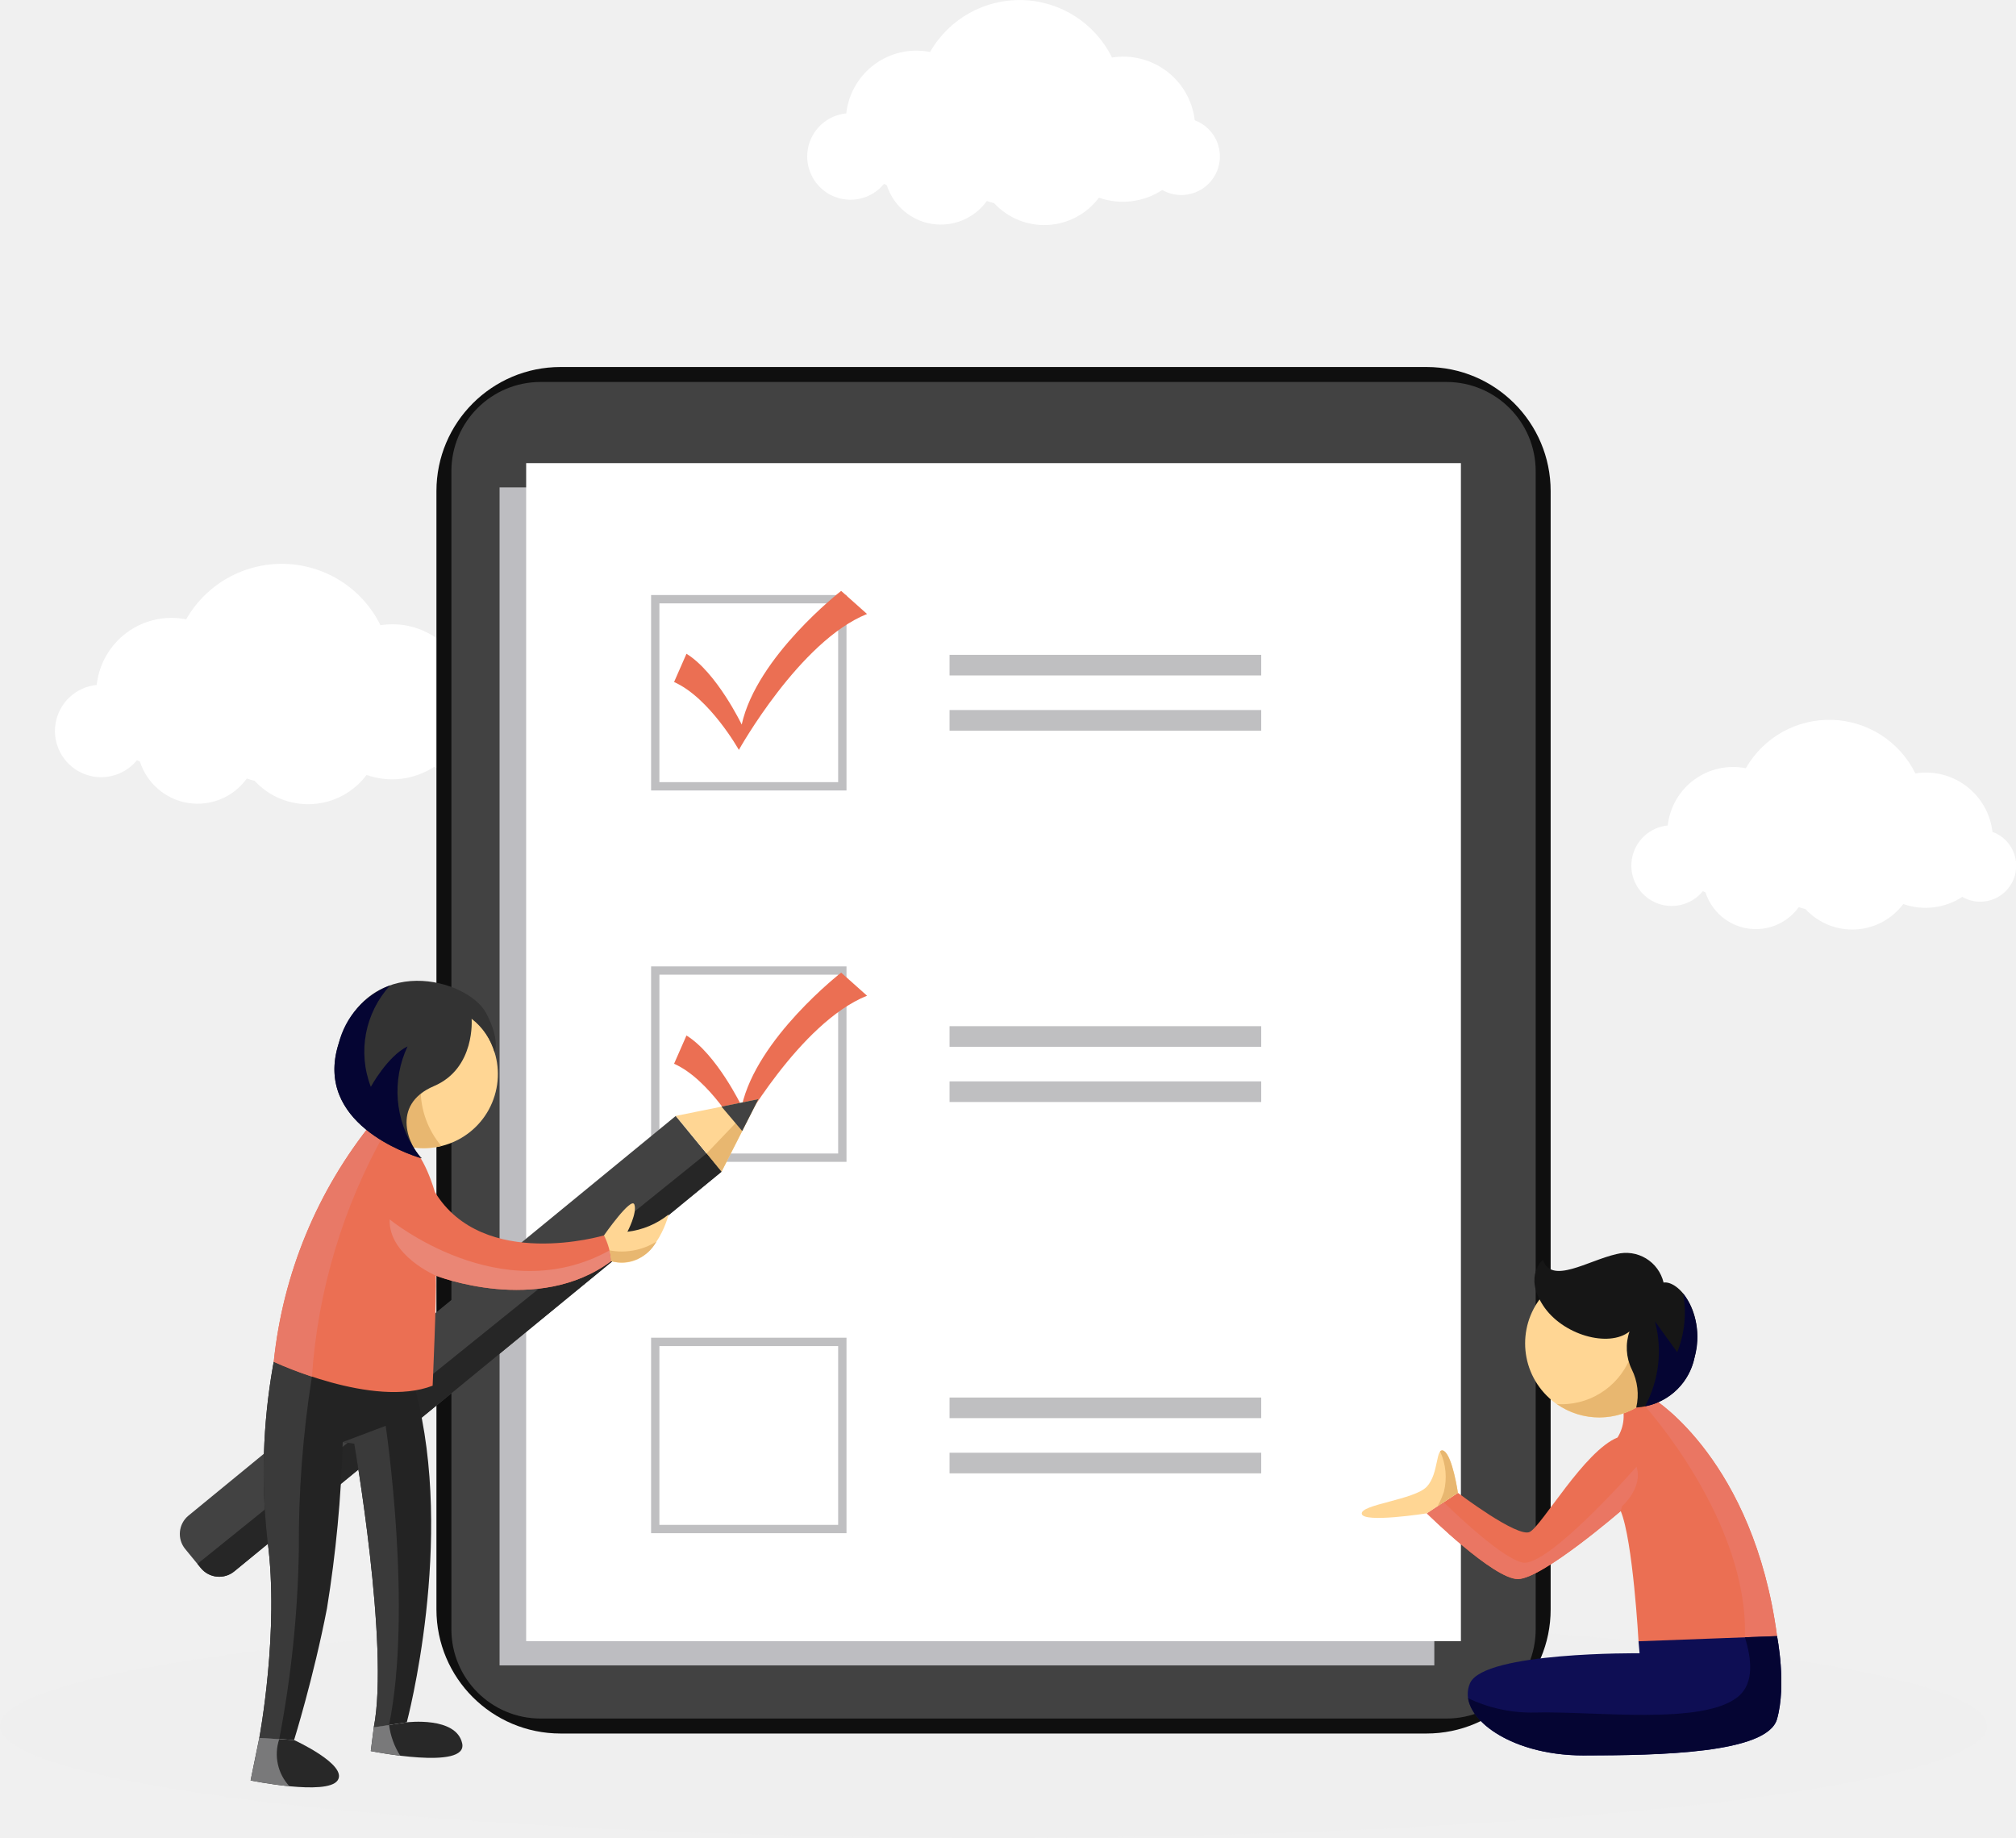
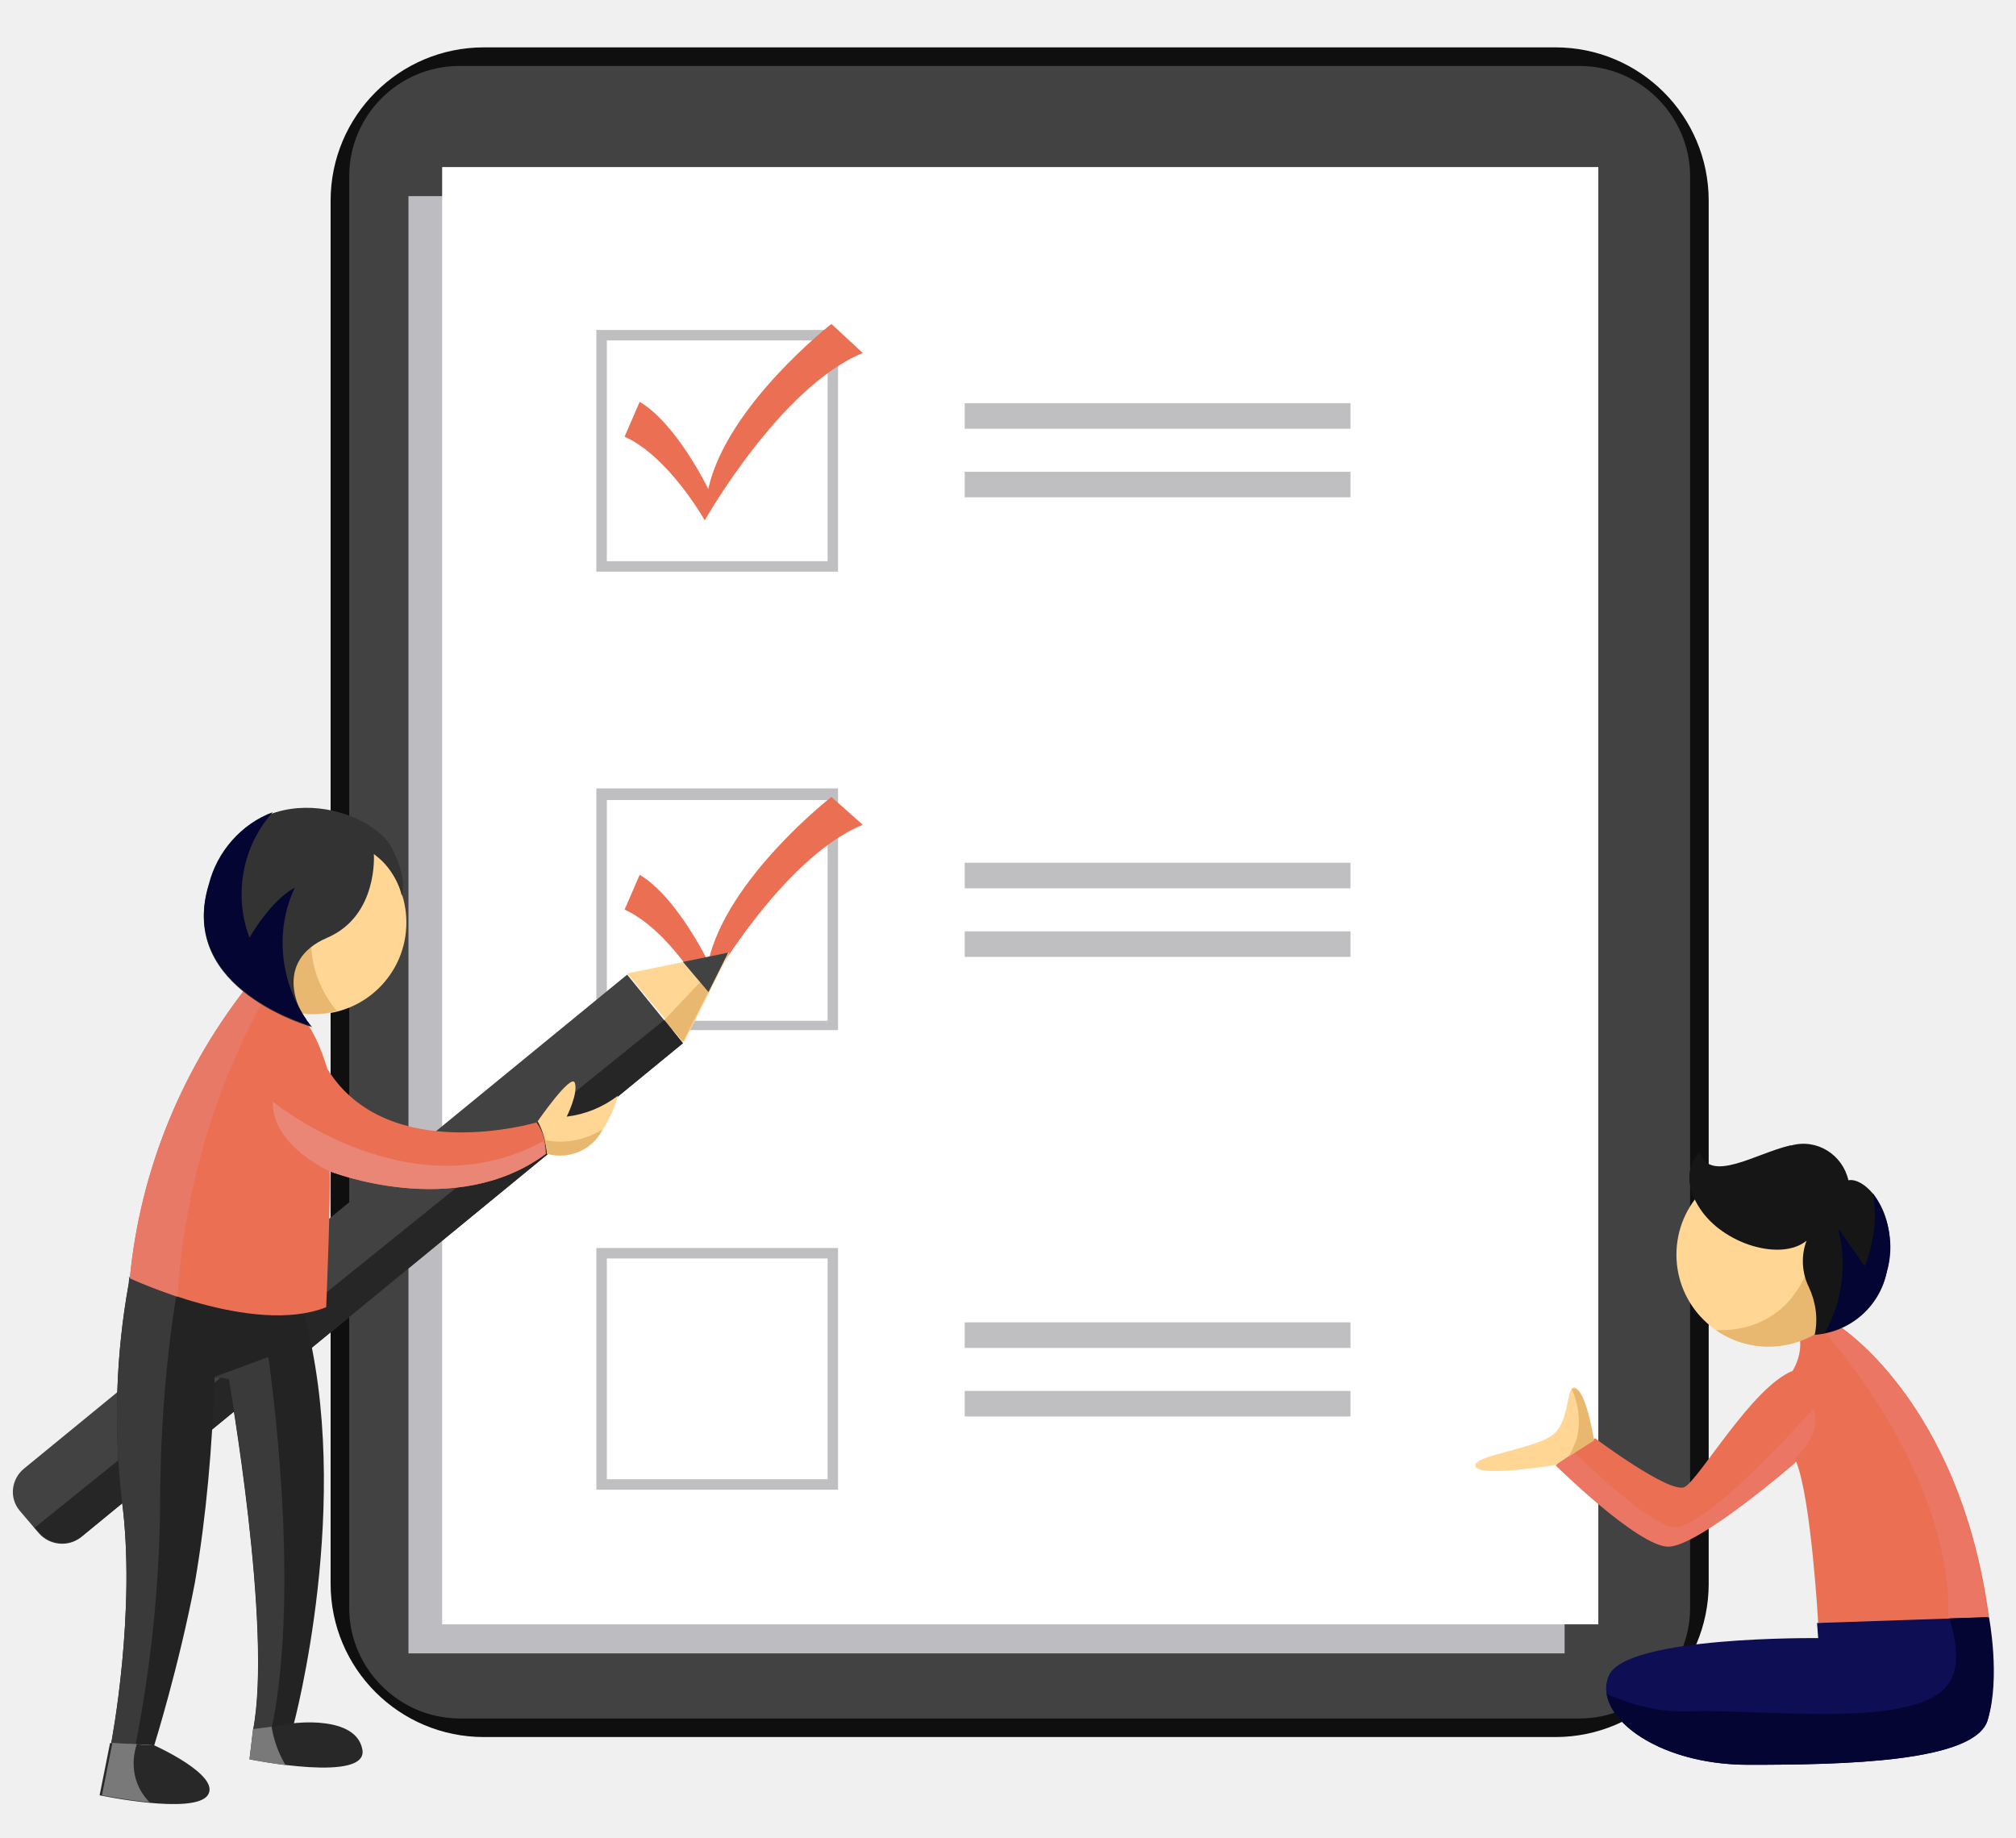
- <svg xmlns="http://www.w3.org/2000/svg" width="173.468" height="158.109" viewBox="0 0 173.468 158.109">
+ <svg xmlns="http://www.w3.org/2000/svg" version="1.1" id="Layer_1" x="0px" y="0px" viewBox="0 0 173.5 158.1" style="enable-background:new 0 0 173.5 158.1;" xml:space="preserve">
+   <style type="text/css">
+ 	.st0{display:none;}
+ 	.st1{display:inline;fill:#FFFFFF;}
+ 	.st2{display:none;fill:#EFEFEF;}
+ 	.st3{fill:#0F0F0F;}
+ 	.st4{fill:#424242;}
+ 	.st5{fill:#BDBDC1;}
+ 	.st6{fill:#FFFFFF;}
+ 	.st7{fill:#BFBFC1;}
+ 	.st8{fill:#EB6F53;}
+ 	.st9{fill:#FFD694;}
+ 	.st10{fill:#E8B770;}
+ 	.st11{fill:#262626;}
+ 	.st12{fill:#232323;}
+ 	.st13{fill:#3A3A3A;}
+ 	.st14{fill:#E87967;}
+ 	.st15{fill:#333333;}
+ 	.st16{fill:#282828;}
+ 	.st17{fill:#EA8675;}
+ 	.st18{fill:#79797A;}
+ 	.st19{fill:#050533;}
+ 	.st20{fill:#EA7663;}
+ 	.st21{fill:#161616;}
+ 	.st22{fill:#0E0E54;}
+ </style>
  <g transform="translate(-50.799 -48.405)">
-     <g transform="translate(55.524 48.405)">
-       <path d="M97.426,172.491a6.613,6.613,0,0,0-7.605-5.771,9.47,9.47,0,0,0-16.718-.508,6.478,6.478,0,0,0-7.7,5.647,3.977,3.977,0,1,0,3.467,6.473c.084.044.17.084.257.124a5.213,5.213,0,0,0,9.194,1.454c.217.073.438.134.662.191a6.283,6.283,0,0,0,9.643-.5,6.618,6.618,0,0,0,5.819-.7,3.546,3.546,0,1,0,2.985-6.407Z" transform="translate(-61.809 -112.928)" fill="#fff" />
-       <path d="M245.985,58.754a6.191,6.191,0,0,0-7.121-5.4,8.867,8.867,0,0,0-15.653-.476A6.067,6.067,0,0,0,216,58.162a3.723,3.723,0,1,0,3.246,6.06c.079.041.159.079.24.116a4.881,4.881,0,0,0,8.608,1.361c.2.068.41.125.62.179a5.883,5.883,0,0,0,9.029-.466,6.2,6.2,0,0,0,5.448-.659,3.32,3.32,0,1,0,2.795-6Z" transform="translate(-147.907 -48.405)" fill="#fff" />
-       <path d="M408.943,202.354a5.77,5.77,0,0,0-6.637-5.036,8.264,8.264,0,0,0-14.588-.443A5.654,5.654,0,0,0,381,201.8a3.47,3.47,0,1,0,3.026,5.648c.073.038.148.073.224.108a4.549,4.549,0,0,0,8.023,1.269c.189.063.382.117.577.167a5.484,5.484,0,0,0,8.415-.435,5.777,5.777,0,0,0,5.078-.614,3.095,3.095,0,1,0,2.6-5.591Z" transform="translate(-242.223 -130.779)" fill="#fff" />
+     <g transform="translate(55.524 48.405)" class="st0">
+       <path class="st1" d="M35.6,59.6c-0.4-3.6-3.7-6.2-7.3-5.8c-0.1,0-0.2,0-0.3,0c-2.3-4.7-8-6.6-12.7-4.3c-1.7,0.8-3.1,2.2-4,3.8    c-3.5-0.7-6.9,1.6-7.6,5.1c0,0.2-0.1,0.4-0.1,0.6c-2.2,0.2-3.8,2.2-3.6,4.3c0.2,2.2,2.2,3.8,4.3,3.6c1.1-0.1,2-0.6,2.7-1.4    c0.1,0,0.2,0.1,0.3,0.1c0.9,2.7,3.8,4.3,6.6,3.4c1.1-0.3,2-1,2.6-1.9c0.2,0.1,0.4,0.1,0.7,0.2c2.4,2.5,6.3,2.7,8.9,0.3    c0.3-0.3,0.5-0.5,0.8-0.8c1.9,0.7,4.1,0.4,5.8-0.7c1.7,1,3.9,0.4,4.8-1.3c1-1.7,0.4-3.9-1.3-4.8C36,59.7,35.8,59.6,35.6,59.6    L35.6,59.6z" />
+       <path class="st1" d="M98.1,10.3c-0.4-3.4-3.5-5.8-6.9-5.4c-0.1,0-0.2,0-0.3,0c-2.2-4.4-7.5-6.2-11.9-4c-1.6,0.8-2.9,2-3.8,3.6    C72,3.8,68.8,6,68.2,9.2c0,0.2-0.1,0.3-0.1,0.5c-2,0.2-3.5,2-3.3,4.1c0.2,2,2,3.5,4.1,3.3c1-0.1,1.9-0.6,2.5-1.4    c0.1,0,0.2,0.1,0.2,0.1c0.8,2.6,3.6,4,6.1,3.2c1-0.3,1.9-0.9,2.5-1.8c0.2,0.1,0.4,0.1,0.6,0.2c2.2,2.4,5.9,2.5,8.3,0.3    c0.3-0.2,0.5-0.5,0.7-0.8c1.8,0.6,3.8,0.4,5.4-0.7c1.6,0.9,3.6,0.3,4.5-1.3c0.9-1.6,0.3-3.6-1.3-4.5    C98.4,10.5,98.2,10.4,98.1,10.3L98.1,10.3z" />
+       <path class="st1" d="M166.7,71.6c-0.4-3.2-3.2-5.4-6.4-5.1c-0.1,0-0.2,0-0.2,0c-2-4.1-7-5.8-11.1-3.8c-1.5,0.7-2.7,1.9-3.5,3.3    c-3.1-0.6-6,1.4-6.6,4.4c0,0.2-0.1,0.3-0.1,0.5c-1.9,0.2-3.3,1.9-3.1,3.8c0.2,1.9,1.9,3.3,3.8,3.1c0.9-0.1,1.8-0.5,2.3-1.3    c0.1,0,0.1,0.1,0.2,0.1c0.8,2.4,3.3,3.7,5.7,2.9c0.9-0.3,1.7-0.9,2.3-1.7c0.2,0.1,0.4,0.1,0.6,0.2c2.1,2.2,5.5,2.4,7.7,0.3    c0.2-0.2,0.5-0.5,0.7-0.7c1.7,0.6,3.6,0.4,5.1-0.6c1.5,0.9,3.4,0.3,4.2-1.1s0.3-3.4-1.1-4.2C167.1,71.7,166.9,71.6,166.7,71.6    L166.7,71.6z" />
    </g>
-     <ellipse cx="85.49" cy="9.615" rx="85.49" ry="9.615" transform="translate(50.799 187.284)" fill="#efefef" />
+     <ellipse class="st2" cx="136.3" cy="196.9" rx="85.5" ry="9.6" />
    <g transform="translate(88.352 79.981)">
      <g transform="translate(0 0)">
-         <rect width="95.874" height="117.568" rx="10.679" fill="#0f0f0f" />
-         <rect width="93.299" height="114.993" rx="7.679" transform="translate(1.287 1.287)" fill="#424242" />
-         <rect width="80.431" height="101.349" transform="translate(5.433 10.358)" fill="#bdbdc1" />
-         <rect width="80.431" height="101.349" transform="translate(7.721 8.27)" fill="#fff" />
+         <path class="st3" d="M4.1-27.5h92.2c7.3,0,13.2,5.9,13.2,13.2v119c0,7.3-5.9,13.2-13.2,13.2H4.1c-7.3,0-13.2-5.9-13.2-13.2v-119     C-9.1-21.6-3.2-27.5,4.1-27.5z" />
+         <path class="st4" d="M2-25.9h96.4c5.2,0,9.5,4.3,9.5,9.5v123.2c0,5.2-4.3,9.5-9.5,9.5H2c-5.2,0-9.5-4.3-9.5-9.5V-16.4     C-7.5-21.6-3.3-25.9,2-25.9z" />
+         <rect x="-2.4" y="-14.7" class="st5" width="99.5" height="125.4" />
+         <rect x="0.5" y="-17.2" class="st6" width="99.5" height="125.4" />
        <g transform="translate(18.471 19.618)">
-           <path d="M198.154,184.506H181.34V167.692h16.814Zm-16.1-.716h15.382V168.408H182.056Z" transform="translate(-181.34 -167.692)" fill="#bfbfc1" />
-           <rect width="26.817" height="1.774" transform="translate(25.682 5.145)" fill="#bfbfc1" />
-           <rect width="26.817" height="1.774" transform="translate(25.682 9.895)" fill="#bfbfc1" />
+           <path class="st7" d="M16.1-2H-4.7v-20.8h20.8L16.1-2z M-3.8-2.9h19v-19h-19L-3.8-2.9z" />
+           <rect x="27" y="-16.5" class="st7" width="33.2" height="2.2" />
+           <rect x="27" y="-10.6" class="st7" width="33.2" height="2.2" />
          <g transform="translate(0 31.949)">
-             <path d="M198.154,258.951H181.34V242.137h16.814Zm-16.1-.716h15.382V242.853H182.056Z" transform="translate(-181.34 -242.137)" fill="#bfbfc1" />
-             <rect width="26.817" height="1.774" transform="translate(25.682 5.145)" fill="#bfbfc1" />
-             <rect width="26.817" height="1.774" transform="translate(25.682 9.895)" fill="#bfbfc1" />
+             <path class="st7" d="M16.1,5.5H-4.7v-20.8h20.8L16.1,5.5z M-3.8,4.7h19v-19h-19L-3.8,4.7z" />
+             <rect x="27" y="-8.9" class="st7" width="33.2" height="2.2" />
+             <rect x="27" y="-3" class="st7" width="33.2" height="2.2" />
          </g>
          <g transform="translate(0 63.898)">
-             <path d="M198.154,333.4H181.34V316.582h16.814Zm-16.1-.716h15.382V317.3H182.056Z" transform="translate(-181.34 -316.582)" fill="#bfbfc1" />
-             <rect width="26.817" height="1.774" transform="translate(25.682 5.145)" fill="#bfbfc1" />
-             <rect width="26.817" height="1.774" transform="translate(25.682 9.895)" fill="#bfbfc1" />
+             <path class="st7" d="M16.1,13.1H-4.7V-7.7h20.8L16.1,13.1z M-3.8,12.2h19v-19h-19L-3.8,12.2z" />
+             <rect x="27" y="-1.3" class="st7" width="33.2" height="2.2" />
+             <rect x="27" y="4.6" class="st7" width="33.2" height="2.2" />
          </g>
        </g>
      </g>
-       <path d="M185.947,174.7c3.067,1.362,5.575,5.84,5.575,5.84s5.229-9.373,11.029-11.693l-2.226-1.986s-7.261,5.626-8.558,11.5c0,0-2.153-4.487-4.753-6.092Z" transform="translate(-165.499 -147.598)" fill="#eb6f53" />
-       <path d="M185.947,251.228c3.067,1.362,5.575,5.84,5.575,5.84s5.229-9.373,11.029-11.693l-2.226-1.986s-7.261,5.626-8.558,11.5c0,0-2.153-4.487-4.753-6.092Z" transform="translate(-165.499 -191.284)" fill="#eb6f53" />
+       <path class="st8" d="M16.2,6c3.8,1.7,6.9,7.2,6.9,7.2S29.6,1.7,36.7-1.2L34-3.7c0,0-9,7-10.6,14.2c0,0-2.7-5.6-5.9-7.5L16.2,6z" />
+       <path class="st8" d="M16.2,46.7c3.8,1.7,6.9,7.2,6.9,7.2s6.5-11.6,13.6-14.5L34,37c0,0-9,7-10.6,14.2c0,0-2.7-5.6-5.9-7.5    L16.2,46.7z" />
    </g>
    <g transform="translate(66.272 132.793)">
      <g transform="translate(0 10.182)">
-         <path d="M133.463,276.915,91.538,311.3a2.042,2.042,0,0,1-2.876-.285l-1.345-1.64A2.043,2.043,0,0,1,87.6,306.5l41.926-34.384Z" transform="translate(-86.853 -270.675)" fill="#424242" />
-         <path d="M186.286,270.2l7.111-1.439L190.224,275Z" transform="translate(-143.613 -268.762)" fill="#ffd694" />
-         <path d="M192.463,273.433l4.46-4.671L193.75,275Z" transform="translate(-147.139 -268.762)" fill="#e8b770" />
-         <path d="M195.46,269.4l3.174-.642L197.24,271.5Z" transform="translate(-148.85 -268.762)" fill="#424242" />
-         <path d="M134.191,279.646h0L90.38,314.954l.295.359a2.042,2.042,0,0,0,2.876.285l41.926-34.383Z" transform="translate(-88.866 -274.975)" fill="#262626" />
+         <path class="st4" d="M43.3-4.8L-8.5,37.7c-1.1,0.9-2.7,0.7-3.6-0.3c0,0,0,0,0,0l-1.7-2c-0.9-1.1-0.7-2.7,0.4-3.6l51.9-42.5     L43.3-4.8z" />
+         <path class="st9" d="M38.5-10.8l8.8-1.8l-3.9,7.7L38.5-10.8z" />
+         <path class="st10" d="M41.7-6.8l5.5-5.8l-3.9,7.7L41.7-6.8z" />
+         <path class="st4" d="M43.3-11.8l3.9-0.8l-1.7,3.4L43.3-11.8z" />
+         <path class="st11" d="M41.7-6.8L41.7-6.8l-54.2,43.7l0.4,0.4c0.9,1.1,2.5,1.2,3.6,0.4c0,0,0,0,0,0L43.3-4.8L41.7-6.8z" />
      </g>
-       <path d="M104.033,321.406s-.028.139-.075.4a52.62,52.62,0,0,0-.46,15c1.031,7.734-.707,16.955-.707,16.955l2.993.185s1.682-5.4,2.828-11.322a108.206,108.206,0,0,0,1.357-14.317l.989.142s3.04,17.418,1.684,24.4l2.839-.426s4.173-15.641.744-28.563" transform="translate(-95.951 -288.631)" fill="#232323" />
-       <path d="M103.958,321.805a52.62,52.62,0,0,0-.46,15c1.031,7.734-.707,16.955-.707,16.955l1.714.106a94.538,94.538,0,0,0,1.687-16.192,91.4,91.4,0,0,1,1.126-15l-1.623-.94-1.662-.335S104,321.545,103.958,321.805Z" transform="translate(-95.951 -288.631)" fill="#3a3a3a" />
-       <path d="M114.232,273.253a39.16,39.16,0,0,0-8.547,20.666s8.564,4.036,13.672,2.056c0,0,.344-7.79.279-9.467,0,0,8.766,3.458,15.074-1.246a3.876,3.876,0,0,0-.616-2.217s-10.38,3.094-14.547-3.733c0,0-.97-3.505-2.414-4.157A14.491,14.491,0,0,1,114.232,273.253Z" transform="translate(-97.603 -261.144)" fill="#eb6f53" />
-       <path d="M114.231,273.252a39.164,39.164,0,0,0-8.546,20.666,32.62,32.62,0,0,0,3.285,1.275,49.634,49.634,0,0,1,6.347-21.109C114.676,273.633,114.231,273.252,114.231,273.252Z" transform="translate(-97.603 -261.143)" fill="#e87967" />
-       <circle cx="6.375" cy="6.375" r="6.375" transform="matrix(0.291, -0.957, 0.957, 0.291, 13.033, 12.266)" fill="#ffd694" />
-       <path d="M127.011,256.565a7.566,7.566,0,0,1,3.845-6.587,6.383,6.383,0,1,0-2.066,11.459A7.539,7.539,0,0,1,127.011,256.565Z" transform="translate(-106.288 -247.229)" fill="#e8b770" />
-       <path d="M129.65,248.3s.354,4.259-3.241,5.792c-3.832,1.635-2.086,5.291-1.023,6.222,0,0-9.491-2.576-7.18-9.879,2.518-7.958,11.112-5.567,12.686-2.639,1.235,2.3.743,3.42.743,3.42A5.611,5.611,0,0,0,129.65,248.3Z" transform="translate(-104.543 -245.037)" fill="#333" />
-       <path d="M171.88,292.4s2.368-3.39,2.622-2.658-.6,2.341-.6,2.341a6.96,6.96,0,0,0,3.547-1.489s-1.232,5.032-4.952,4.023A5.436,5.436,0,0,0,171.88,292.4Z" transform="translate(-135.389 -270.495)" fill="#ffd694" />
-       <path d="M128.237,393.614s4.257-.532,4.766,1.813-7.865.659-7.865.659l.26-2.046Z" transform="translate(-108.707 -329.821)" fill="#282828" />
-       <path d="M104.788,396.987s4.669,2.137,3.741,3.477-7.484,0-7.484,0l.749-3.662Z" transform="translate(-94.955 -331.67)" fill="#282828" />
-       <path d="M128.919,292.861c-.105,3.1,3.979,4.84,3.979,4.84s8.766,3.458,15.074-1.246c0,0-.075-.49-.137-.925C138.48,300.712,128.919,292.861,128.919,292.861Z" transform="translate(-110.865 -272.337)" fill="#ea8675" />
-       <path d="M173.133,299a3.416,3.416,0,0,0,3.9-1.678,5.662,5.662,0,0,1-4.037.752v0A4.609,4.609,0,0,1,173.133,299Z" transform="translate(-136.026 -274.886)" fill="#e8b770" />
+       <path class="st12" d="M-4.3,25.6c0,0,0,0.2-0.1,0.5C-5.5,32.2-5.7,38.4-5,44.6c1.3,9.6-0.9,21-0.9,21l3.7,0.2c0,0,2.1-6.7,3.5-14    C2.3,46,2.8,40,3,34.1l1.2,0.2c0,0,3.8,21.5,2.1,30.2l3.5-0.5c0,0,5.2-19.3,0.9-35.3" />
+       <path class="st13" d="M-4.4,26.1C-5.5,32.2-5.7,38.4-5,44.6c1.3,9.6-0.9,21-0.9,21l2.1,0.1c1.3-6.6,2-13.3,2.1-20    c0-6.2,0.4-12.4,1.4-18.6l-2-1.2l-2.1-0.4C-4.3,25.6-4.4,25.7-4.4,26.1z" />
+       <path class="st8" d="M6.2,0C0.3,7.3-3.4,16.2-4.3,25.6c0,0,10.6,5,16.9,2.5c0,0,0.4-9.6,0.3-11.7c0,0,10.8,4.3,18.6-1.5    c0-1-0.2-1.9-0.8-2.7c0,0-12.8,3.8-18-4.6c0,0-1.2-4.3-3-5.1C8.5,1.7,7.3,0.9,6.2,0z" />
+       <path class="st14" d="M6.2,0C0.3,7.3-3.4,16.2-4.3,25.6c1.3,0.6,2.7,1.1,4.1,1.6C0.4,18,3,9,7.6,1C6.8,0.5,6.2,0,6.2,0z" />
+       <circle class="st9" cx="11.6" cy="-5" r="7.9" />
+       <path class="st10" d="M11.3-3.4c0-3.4,1.8-6.5,4.8-8.1c-3.6-2.5-8.5-1.5-11,2c-2.5,3.6-1.5,8.5,2,11c1.9,1.3,4.2,1.7,6.4,1.1    C12.1,0.9,11.3-1.2,11.3-3.4z" />
+       <path class="st15" d="M16.7-10.9c0,0,0.4,5.3-4,7.2c-4.7,2-2.6,6.5-1.3,7.7c0,0-11.7-3.2-8.9-12.2c3.1-9.8,13.7-6.9,15.7-3.3    c1.5,2.8,0.9,4.2,0.9,4.2C18.8-8.8,17.9-10,16.7-10.9z" />
+       <path class="st9" d="M30.8,12.1c0,0,2.9-4.2,3.2-3.3c0.3,0.9-0.7,2.9-0.7,2.9c1.6-0.2,3.1-0.8,4.4-1.8c0,0-1.5,6.2-6.1,5    C31.5,13.9,31.3,13,30.8,12.1z" />
+       <path class="st16" d="M9.8,63.9c0,0,5.3-0.7,5.9,2.2C16.4,69.1,6,67,6,67l0.3-2.5L9.8,63.9z" />
+       <path class="st16" d="M-2.2,65.8c0,0,5.8,2.6,4.6,4.3s-9.3,0-9.3,0l0.9-4.5L-2.2,65.8z" />
+       <path class="st17" d="M8,10.4c-0.1,3.8,4.9,6,4.9,6s10.8,4.3,18.6-1.5c0,0-0.1-0.6-0.2-1.1C19.8,20.1,8,10.4,8,10.4z" />
+       <path class="st10" d="M31.6,14.9c1.9,0.5,3.9-0.3,4.8-2.1c-1.5,0.9-3.3,1.3-5,0.9l0,0C31.5,14.1,31.6,14.5,31.6,14.9z" />
      <g transform="translate(14.018 38.285)">
-         <path d="M119.516,335.639l.989.142s3.04,17.418,1.684,24.4l1.314-.2c2.045-10.038-.291-25.737-.291-25.737Z" transform="translate(-119.516 -334.245)" fill="#3a3a3a" />
+         <path class="st13" d="M-11-4.2L-9.8-4c0,0,3.8,21.5,2.1,30.2l1.6-0.2C-3.5,13.5-6.4-5.9-6.4-5.9L-11-4.2z" />
      </g>
-       <path d="M103.509,396.908h0l-1.714-.106-.749,3.662s1.606.328,3.34.5A4.057,4.057,0,0,1,103.509,396.908Z" transform="translate(-94.955 -331.67)" fill="#79797a" />
-       <path d="M126.712,394.216l-1.314.2-.26,2.046s1.131.227,2.535.4A6.5,6.5,0,0,1,126.712,394.216Z" transform="translate(-108.707 -330.194)" fill="#79797a" />
-       <path d="M125.278,260.812c-.075-.116-.155-.234-.248-.355l0-.005c-.056-.072-.112-.148-.167-.23a9.108,9.108,0,0,1-.725-9.022c-1.727.844-3.16,3.48-3.16,3.48a8.428,8.428,0,0,1,1.657-8.723,7.2,7.2,0,0,0-4.425,5.008C116.041,257.808,124.238,260.5,125.278,260.812Z" transform="translate(-104.543 -245.562)" fill="#050533" />
+       <path class="st18" d="M-3.7,65.7L-3.7,65.7l-2.1-0.1l-0.9,4.5c0,0,2,0.4,4.1,0.6C-3.9,69.4-4.3,67.5-3.7,65.7z" />
+       <path class="st18" d="M7.9,64.2l-1.6,0.2L6,67c0,0,1.4,0.3,3.1,0.5C8.5,66.5,8.1,65.4,7.9,64.2z" />
+       <path class="st19" d="M11.3,3.9c-0.1-0.1-0.2-0.3-0.3-0.4v0c-0.1-0.1-0.1-0.2-0.2-0.3C8.6-0.1,8.2-4.4,9.9-8C7.8-6.9,6-3.7,6-3.7    c-1.4-3.7-0.6-7.9,2-10.8c-2.7,1-4.8,3.4-5.5,6.2C-0.1,0.2,10,3.5,11.3,3.9z" />
    </g>
    <g transform="translate(167.975 154.968)">
-       <path d="M356.435,328.938s8.564,5.285,10.573,20.37c0,0-10.468.626-11.918.444,0,0-.477-8.661-1.531-11.207,0,0-6.74,5.827-8.836,5.853s-7.846-5.654-7.846-5.654l2.67-1.765s5.139,3.9,6.187,3.362,4.7-6.977,7.55-8.121a3.484,3.484,0,0,0,.281-3.127Z" transform="translate(-331.278 -315.106)" fill="#eb6f53" />
+       <path class="st8" d="M40.9,7.4c0,0,10.6,6.5,13.1,25.2c0,0-12.9,0.8-14.7,0.5c0,0-0.6-10.7-1.9-13.9c0,0-8.3,7.2-10.9,7.2    c-2.6,0-9.7-7-9.7-7l3.3-2.2c0,0,6.4,4.8,7.7,4.2c1.3-0.7,5.8-8.6,9.3-10c0.7-1.2,0.9-2.6,0.3-3.9L40.9,7.4z" />
      <g transform="translate(5.6 13.832)">
-         <path d="M380.495,329.535s8.914,9.817,8.591,19.876c0,.018,0,.034,0,.052,1.6-.086,2.77-.155,2.77-.155-2.009-15.085-10.573-20.37-10.573-20.37l-.879.048Z" transform="translate(-361.722 -328.938)" fill="#ea7663" />
-         <path d="M336.878,346.441s5.751,5.68,7.846,5.654,8.836-5.853,8.836-5.853l0,.011.108-.421s1.833-1.577,1.25-3.41c0,0-7.665,8.749-9.832,8.249-1.671-.386-5.223-3.694-6.762-5.188Z" transform="translate(-336.878 -336.635)" fill="#ea7663" />
+         <path class="st20" d="M34.3-5.7c0,0,11,12.1,10.6,24.6c0,0,0,0,0,0.1c2-0.1,3.4-0.2,3.4-0.2C45.9,0.1,35.3-6.4,35.3-6.4l-1.1,0.1     L34.3-5.7z" />
+         <path class="st20" d="M11.1,5.7c0,0,7.1,7,9.7,7c2.6,0,10.9-7.2,10.9-7.2v0l0.1-0.5c0,0,2.3-2,1.5-4.2c0,0-9.5,10.8-12.2,10.2     c-2.1-0.5-6.5-4.6-8.4-6.4L11.1,5.7z" />
      </g>
-       <circle cx="6.375" cy="6.375" r="6.375" transform="translate(11.414 9.015) rotate(-45)" fill="#ffd694" />
-       <path d="M366.975,302.909a6.371,6.371,0,0,1-3.656,11.591c-.138,0-.272-.012-.407-.021a6.37,6.37,0,1,0,4.064-11.571Z" transform="translate(-346.139 -300.248)" fill="#e8b770" />
-       <path d="M369.552,302.114a3.317,3.317,0,0,0-4.056-2.448c-2.463.562-5.608,2.656-6.326.488,0,0-1.653,1.351,0,3.911s5.667,3.688,7.452,2.255a4.251,4.251,0,0,0,.189,3.255,4.878,4.878,0,0,1,.389,3.293,5.463,5.463,0,0,0,5.021-4.327C373.163,304.517,370.8,301.923,369.552,302.114Z" transform="translate(-343.584 -298.332)" fill="#161616" />
-       <path d="M329.43,344.58s-5.452.855-5.6.046,4.538-1.206,5.6-2.346.736-3.523,1.476-3.06,1.194,3.594,1.194,3.594Z" transform="translate(-323.83 -320.942)" fill="#ffd694" />
-       <path d="M359.767,376.847l.091,1.031s-13.368-.141-14.584,2.563,3.183,6.228,9.728,6.229,15.844-.167,16.683-3.126,0-7.141,0-7.141Z" transform="translate(-335.956 -342.201)" fill="#0e0e54" />
-       <path d="M339.025,343.973l1.749-1.156s-.454-3.132-1.194-3.594a.225.225,0,0,0-.337.038,5.2,5.2,0,0,1,.324,3.469A7.962,7.962,0,0,1,339.025,343.973Z" transform="translate(-332.504 -320.944)" fill="#e8b770" />
-       <path d="M383.389,312.758l-1.916-2.652a10,10,0,0,1-.854,7.307,5.36,5.36,0,0,0,4.266-4.222,6.293,6.293,0,0,0-.991-5.489A9.188,9.188,0,0,1,383.389,312.758Z" transform="translate(-356.247 -302.984)" fill="#050533" />
-       <path d="M371.725,376.4l-2.767.1c.6,1.922.769,3.9-.489,5.03-2.916,2.612-12.521,1.3-17.623,1.446a12.56,12.56,0,0,1-5.706-1.235c.378,2.41,4.374,4.922,9.9,4.923,6.545,0,15.844-.167,16.683-3.126S371.725,376.4,371.725,376.4Z" transform="translate(-335.995 -342.201)" fill="#050533" />
+       <circle class="st9" cx="35" cy="1.4" r="7.9" />
+       <path class="st10" d="M35.5-6.4c3.6,2.5,4.4,7.4,1.9,11C36,6.7,33.6,7.9,31,7.9c-0.2,0-0.3,0-0.5,0c3.6,2.5,8.5,1.6,11-1.9    c2.5-3.6,1.6-8.5-1.9-11C38.4-5.8,37-6.3,35.5-6.4L35.5-6.4z" />
+       <path class="st21" d="M41.9-5c-0.5-2.2-2.7-3.6-4.9-3c0,0-0.1,0-0.1,0c-3,0.7-6.9,3.3-7.8,0.6c0,0-2,1.7,0,4.8s7,4.6,9.2,2.8    c-0.5,1.3-0.4,2.8,0.2,4c0.6,1.3,0.8,2.7,0.5,4.1c3-0.2,5.6-2.4,6.2-5.4C46.4-2.1,43.4-5.3,41.9-5z" />
+       <path class="st9" d="M16.7,19.5c0,0-6.7,1.1-6.9,0.1c-0.2-1,5.6-1.5,6.9-2.9c1.3-1.4,0.9-4.4,1.8-3.8c0.9,0.6,1.5,4.4,1.5,4.4    L16.7,19.5z" />
+       <path class="st22" d="M39.2,33.1l0.1,1.3c0,0-16.5-0.2-18,3.2c-1.5,3.3,3.9,7.7,12,7.7c8.1,0,19.6-0.2,20.6-3.9s0-8.8,0-8.8    L39.2,33.1z" />
+       <path class="st10" d="M17.8,18.8l2.2-1.4c0,0-0.6-3.9-1.5-4.4c-0.1-0.1-0.3-0.1-0.4,0c0,0,0,0,0,0c0.6,1.3,0.8,2.9,0.4,4.3    C18.3,17.8,18.1,18.3,17.8,18.8z" />
+       <path class="st19" d="M43.3,2.4L41-0.9c0.8,3,0.4,6.3-1.1,9c2.7-0.5,4.7-2.6,5.3-5.2c0.7-2.3,0.2-4.8-1.2-6.8    C44.4-1.8,44.1,0.4,43.3,2.4z" />
+       <path class="st19" d="M54,32.6l-3.4,0.1c0.7,2.4,1,4.8-0.6,6.2c-3.6,3.2-15.5,1.6-21.8,1.8c-2.4,0.1-4.9-0.5-7.1-1.5    c0.5,3,5.4,6.1,12.2,6.1c8.1,0,19.6-0.2,20.6-3.9C55,37.8,54,32.6,54,32.6z" />
    </g>
  </g>
</svg>
